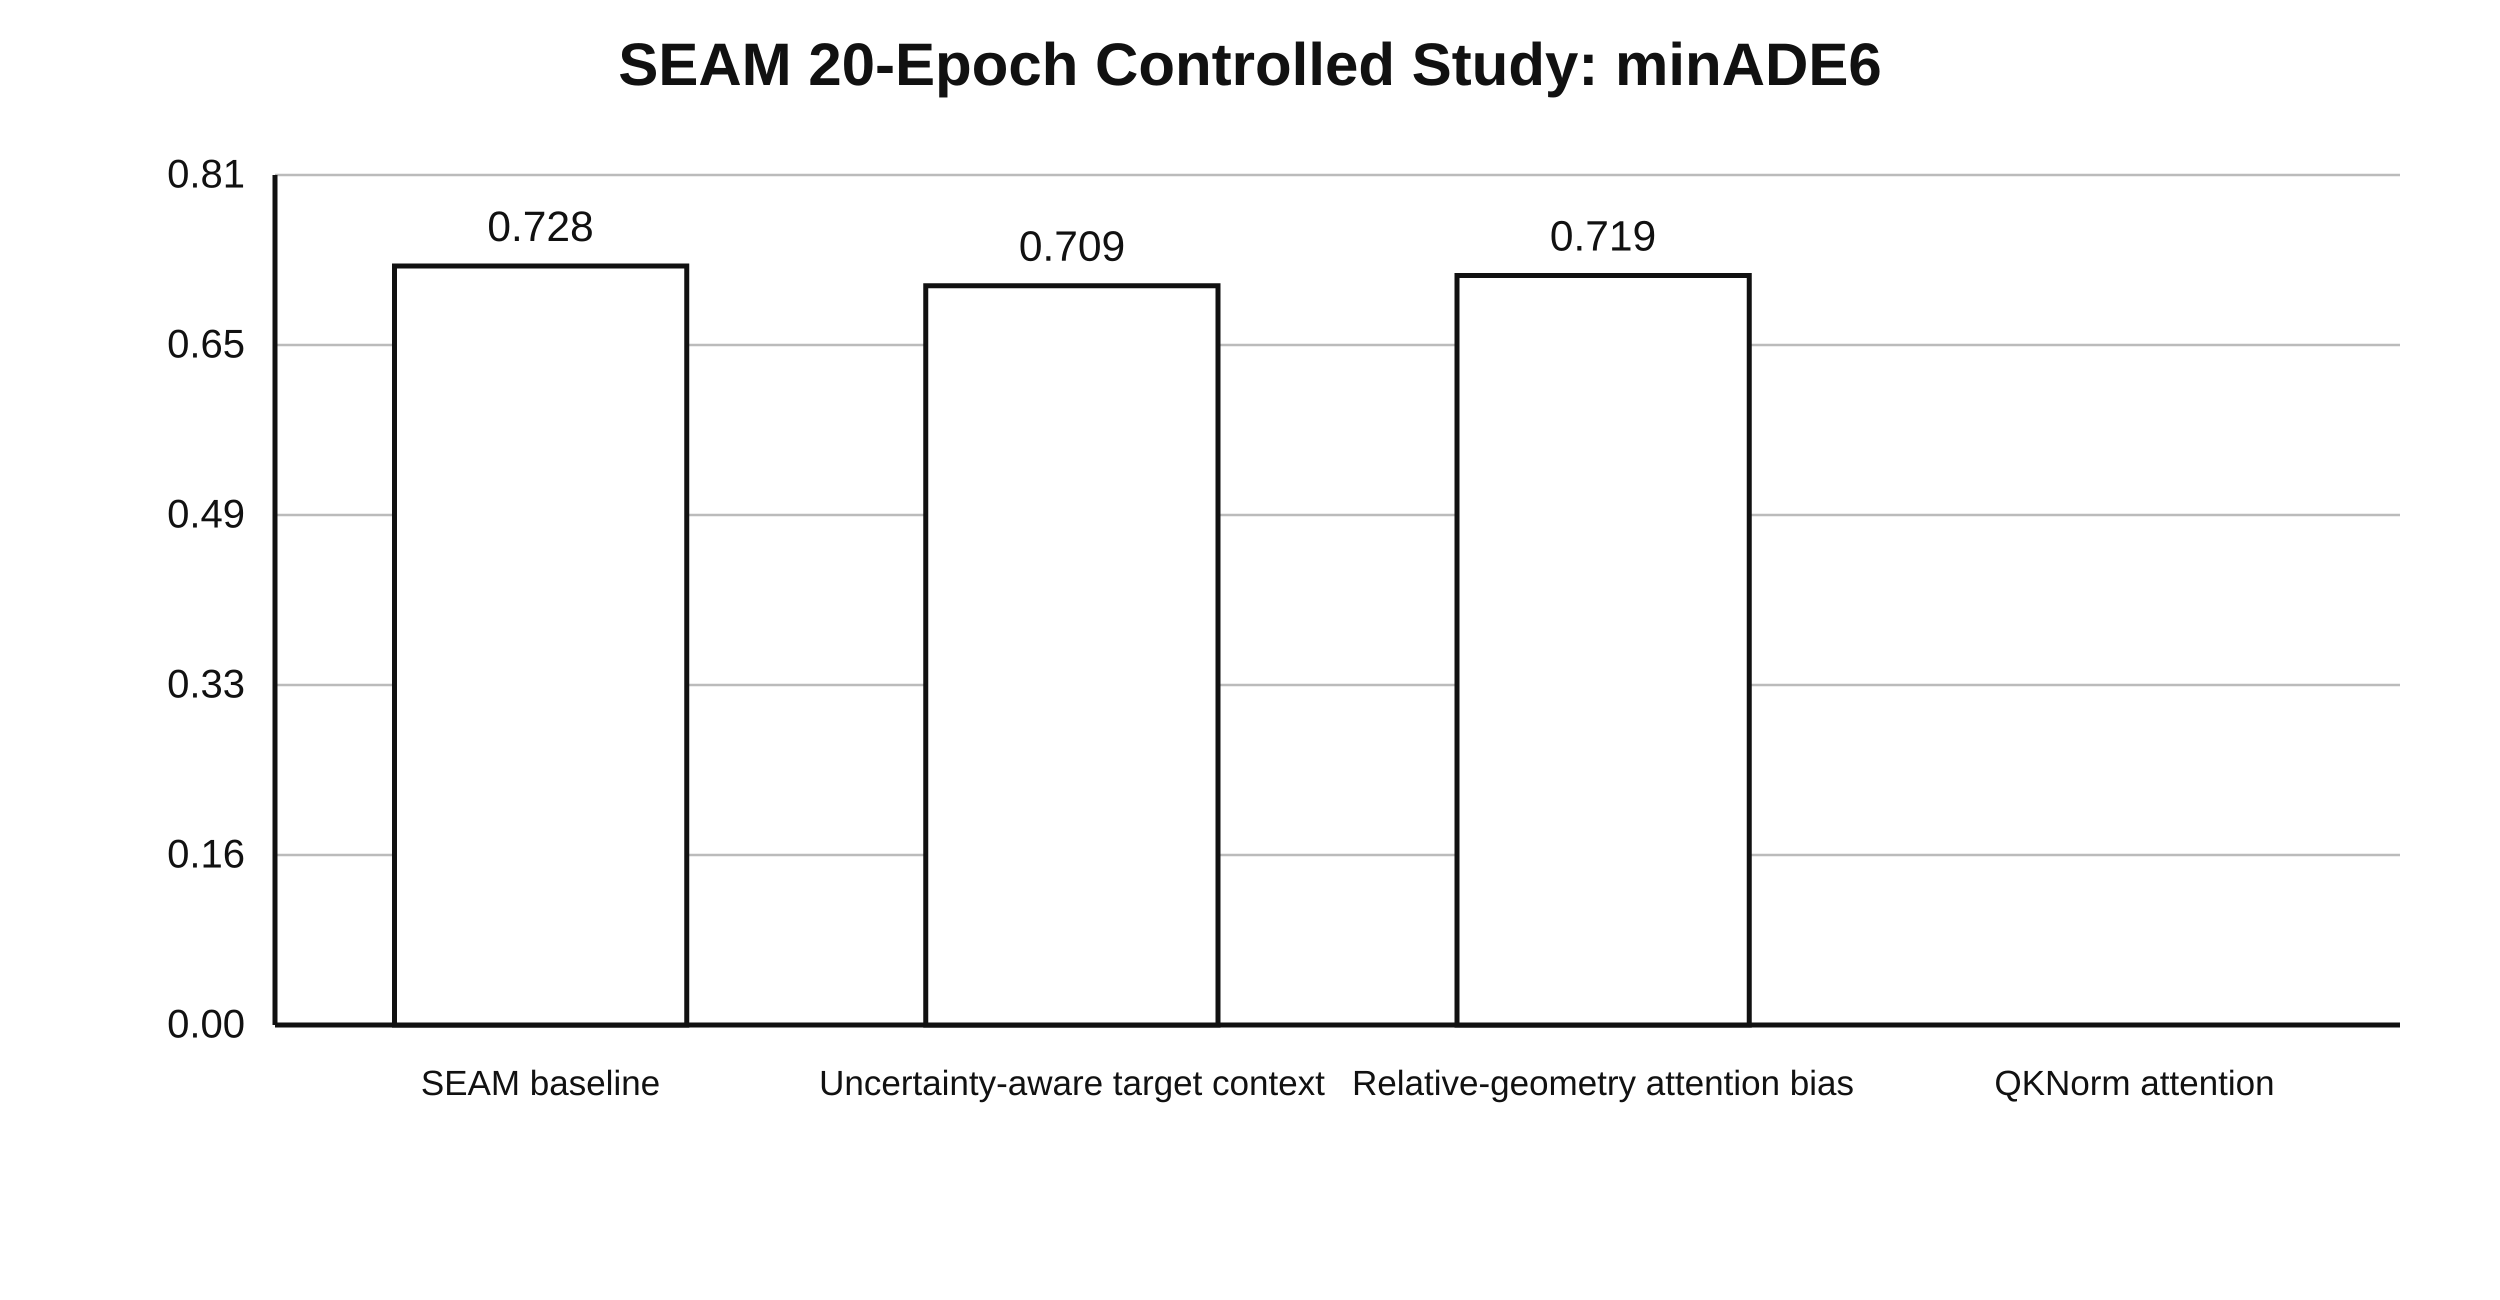
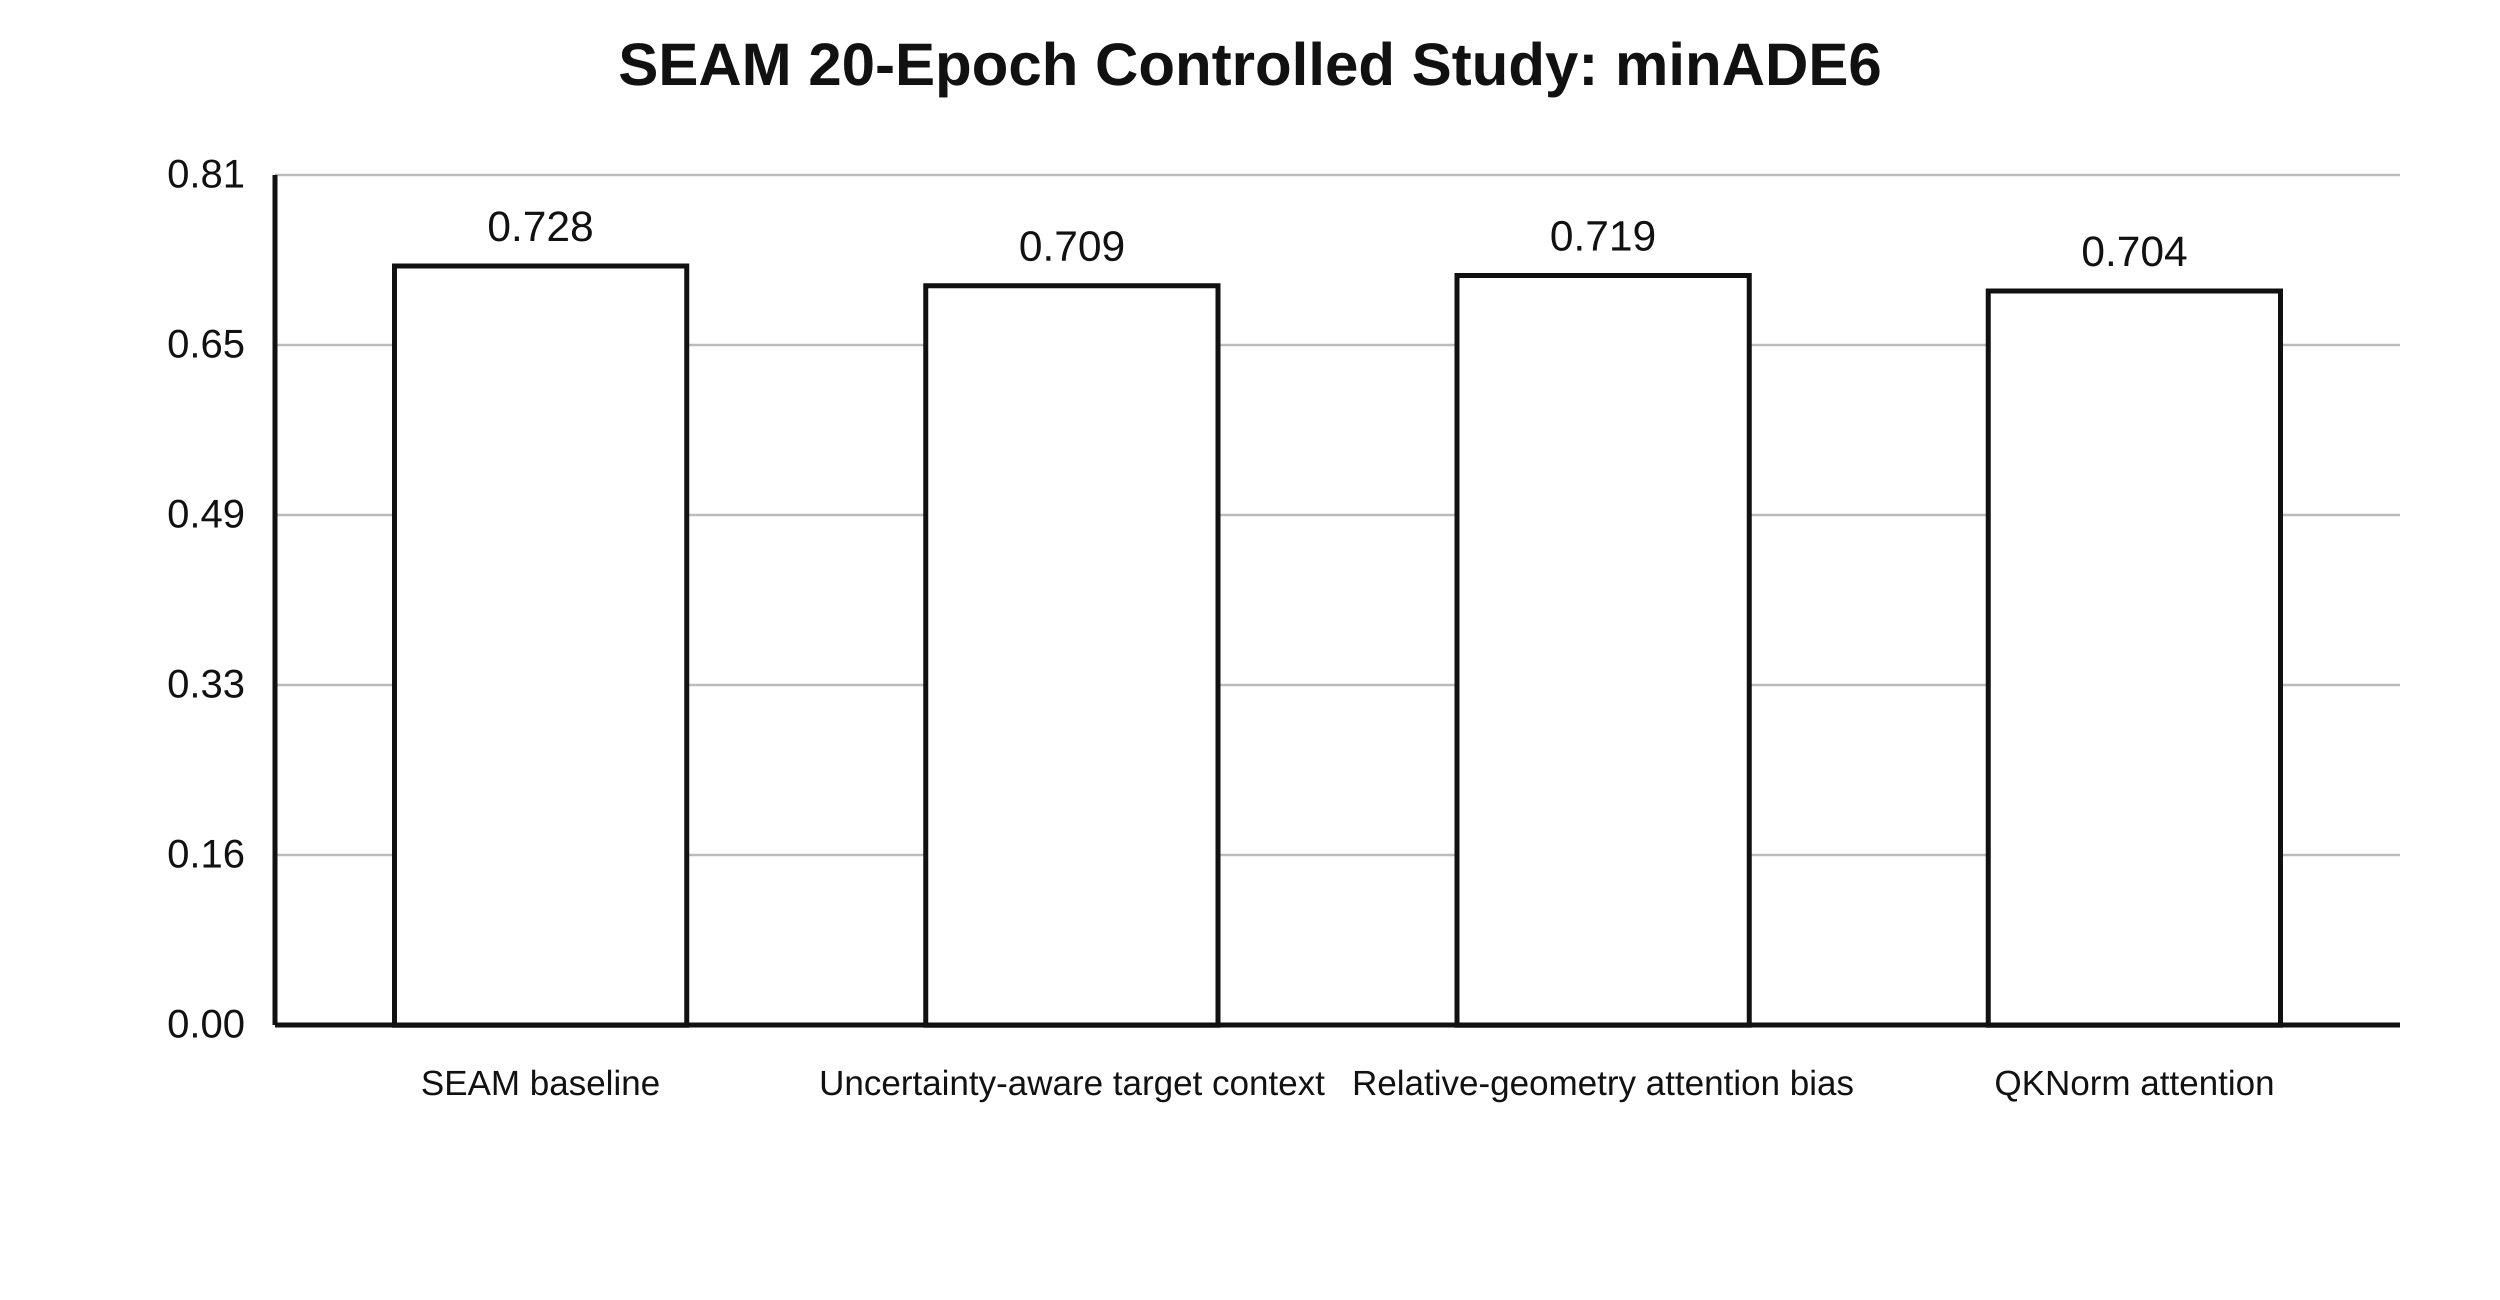
<svg xmlns="http://www.w3.org/2000/svg" width="1000" height="520" viewBox="0 0 1000 520">
  <rect width="100%" height="100%" fill="white" />
  <style>text{font-family:Arial,sans-serif;fill:#111} .axis{stroke:#111;stroke-width:2} .grid{stroke:#bbb;stroke-width:1} .bar{fill:white;stroke:#111;stroke-width:2}</style>
  <text x="500" y="34" text-anchor="middle" font-size="24" font-weight="bold">SEAM 20-Epoch Controlled Study: minADE6</text>
  <line class="grid" x1="110" y1="410.0" x2="960" y2="410.0" />
  <text x="98" y="415.0" text-anchor="end" font-size="16">0.00</text>
  <line class="grid" x1="110" y1="342.0" x2="960" y2="342.0" />
  <text x="98" y="347.0" text-anchor="end" font-size="16">0.16</text>
  <line class="grid" x1="110" y1="274.0" x2="960" y2="274.0" />
  <text x="98" y="279.0" text-anchor="end" font-size="16">0.33</text>
  <line class="grid" x1="110" y1="206.0" x2="960" y2="206.0" />
  <text x="98" y="211.0" text-anchor="end" font-size="16">0.49</text>
  <line class="grid" x1="110" y1="138.0" x2="960" y2="138.0" />
  <text x="98" y="143.0" text-anchor="end" font-size="16">0.65</text>
  <line class="grid" x1="110" y1="70.0" x2="960" y2="70.0" />
  <text x="98" y="75.0" text-anchor="end" font-size="16">0.81</text>
  <line class="axis" x1="110" y1="70" x2="110" y2="410" />
  <line class="axis" x1="110" y1="410" x2="960" y2="410" />
  <rect class="bar" x="157.8" y="106.4" width="116.9" height="303.6" />
  <text x="216.2" y="96.4" text-anchor="middle" font-size="17">0.728</text>
  <text x="216.2" y="438" text-anchor="middle" font-size="14">SEAM baseline</text>
  <rect class="bar" x="370.3" y="114.3" width="116.9" height="295.7" />
  <text x="428.8" y="104.3" text-anchor="middle" font-size="17">0.709</text>
  <text x="428.8" y="438" text-anchor="middle" font-size="14">Uncertainty-aware target context</text>
  <rect class="bar" x="582.8" y="110.2" width="116.9" height="299.8" />
  <text x="641.2" y="100.2" text-anchor="middle" font-size="17">0.719</text>
  <text x="641.2" y="438" text-anchor="middle" font-size="14">Relative-geometry attention bias</text>
+   <rect class="bar" x="795.3" y="116.4" width="116.9" height="293.6" />
+   <text x="853.8" y="106.4" text-anchor="middle" font-size="17">0.704</text>
  <text x="853.8" y="438" text-anchor="middle" font-size="14">QKNorm attention</text>
</svg>
